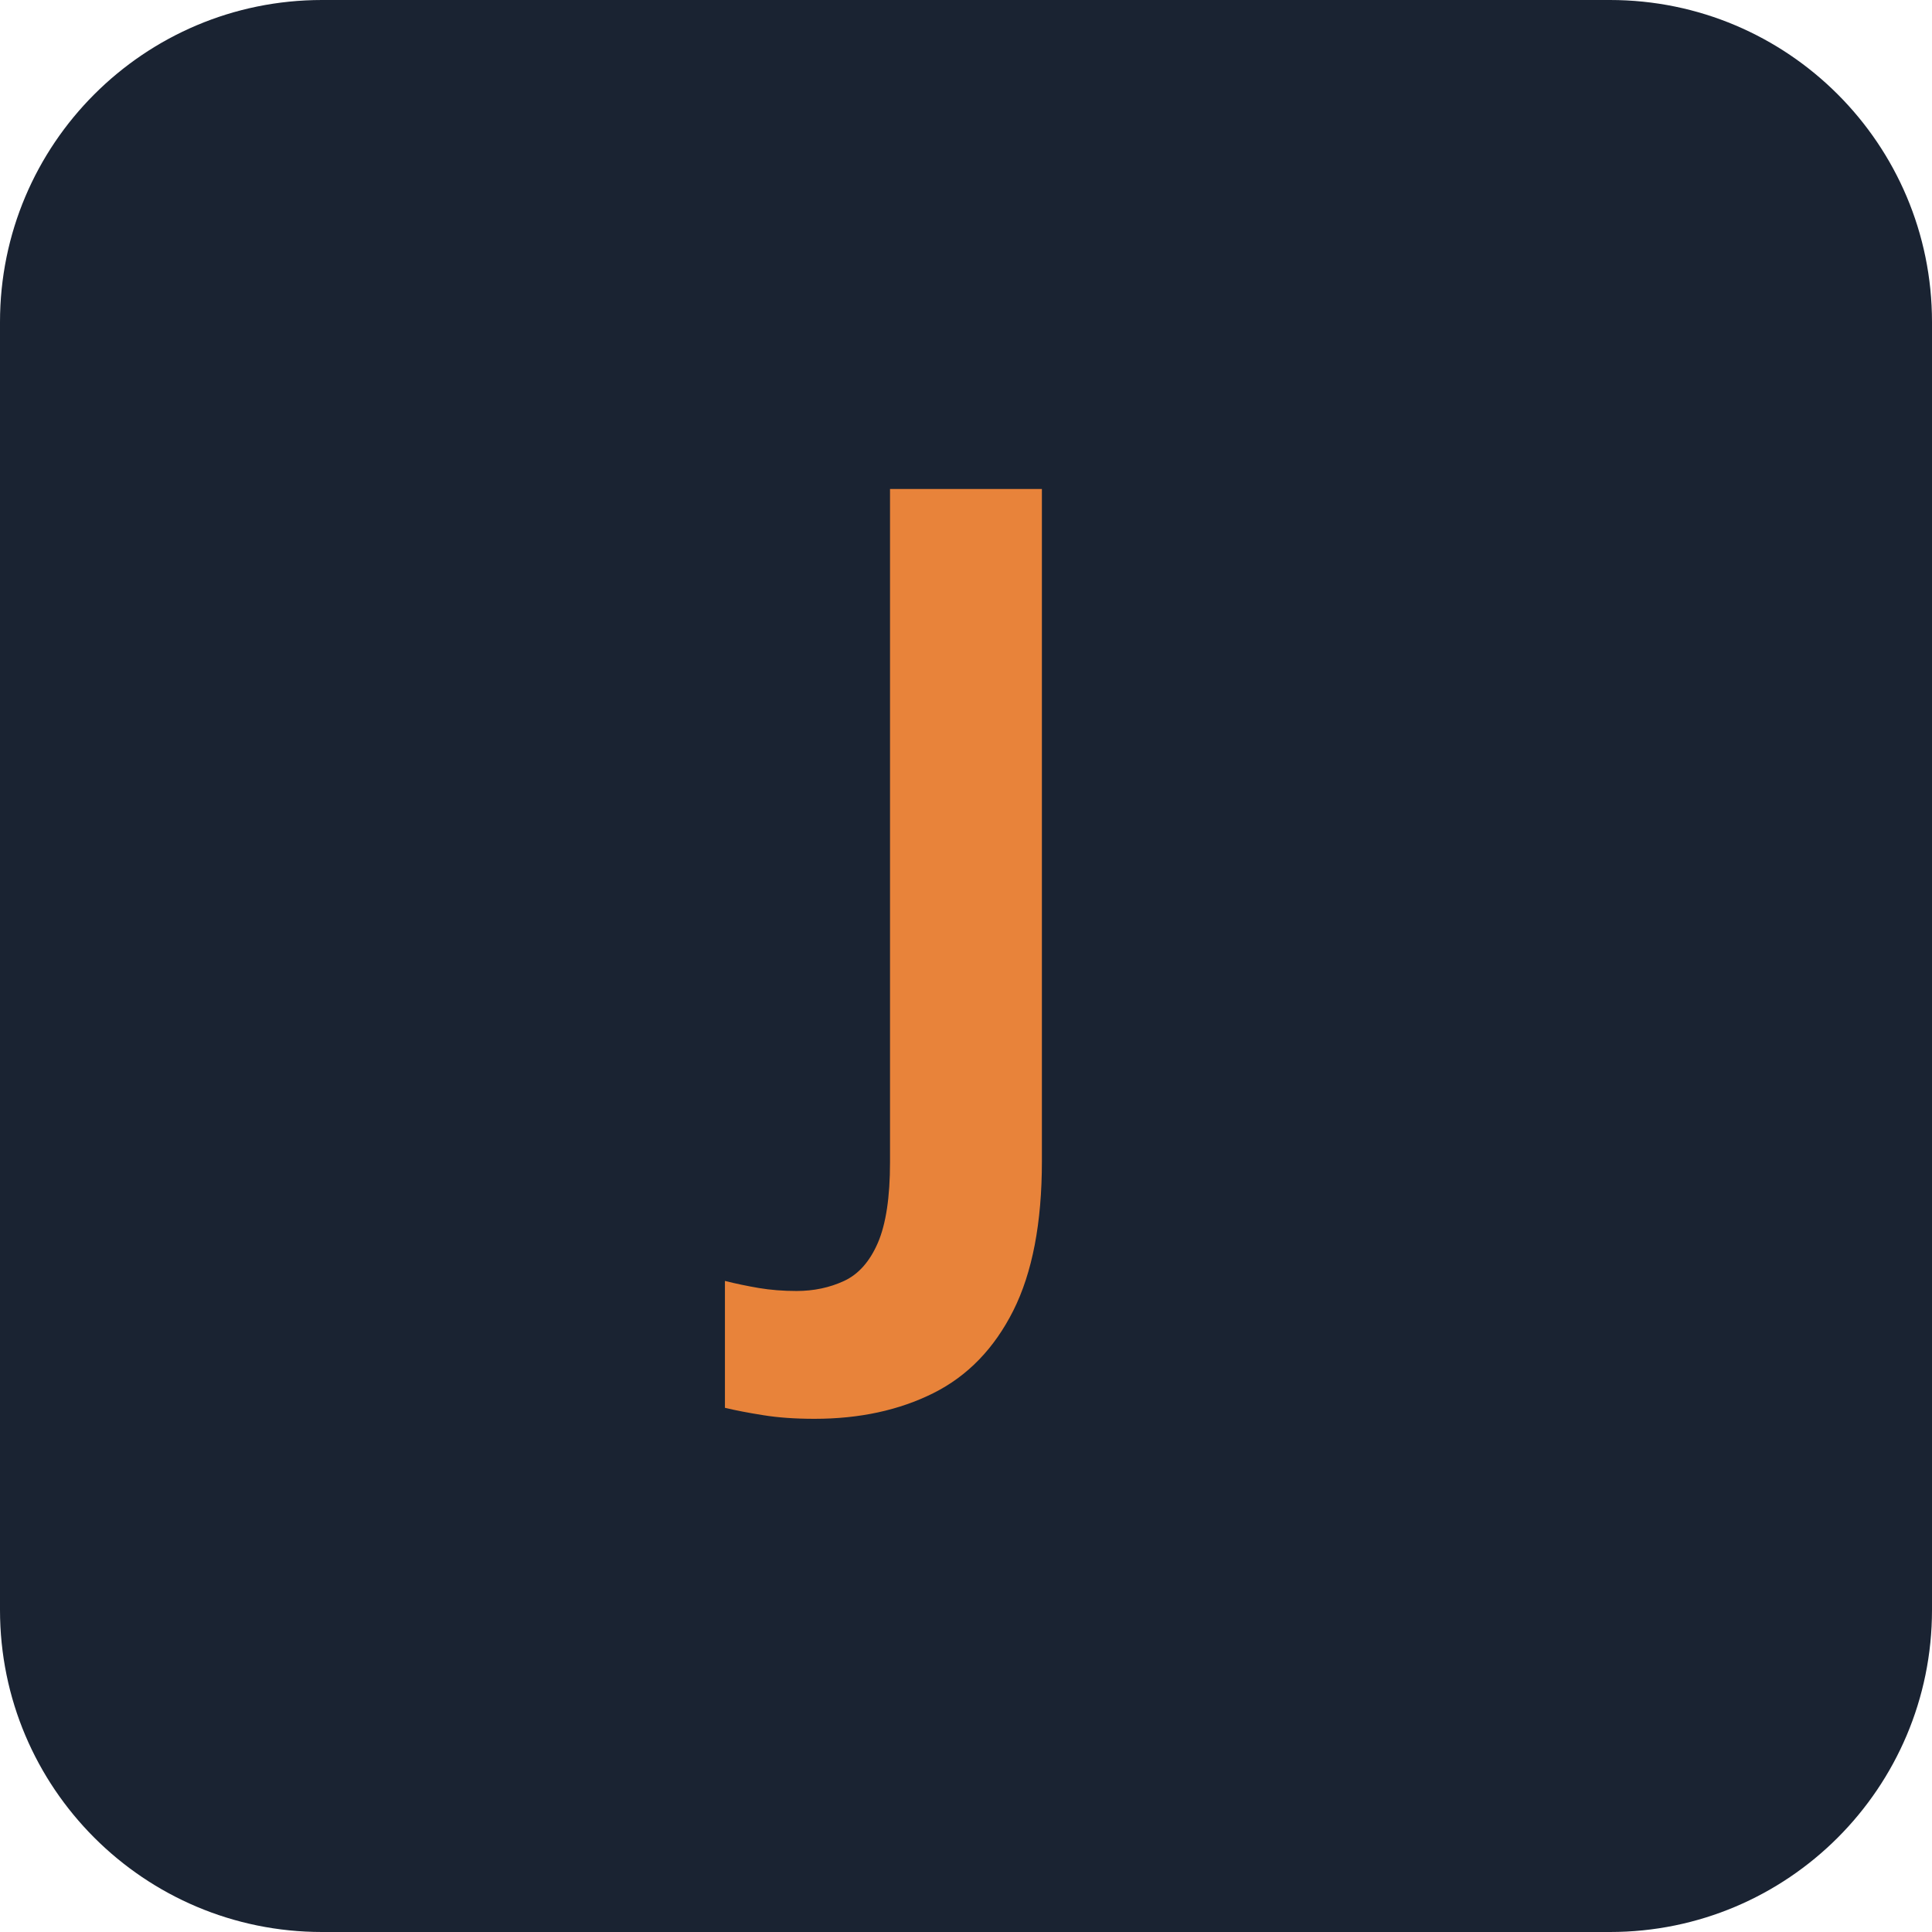
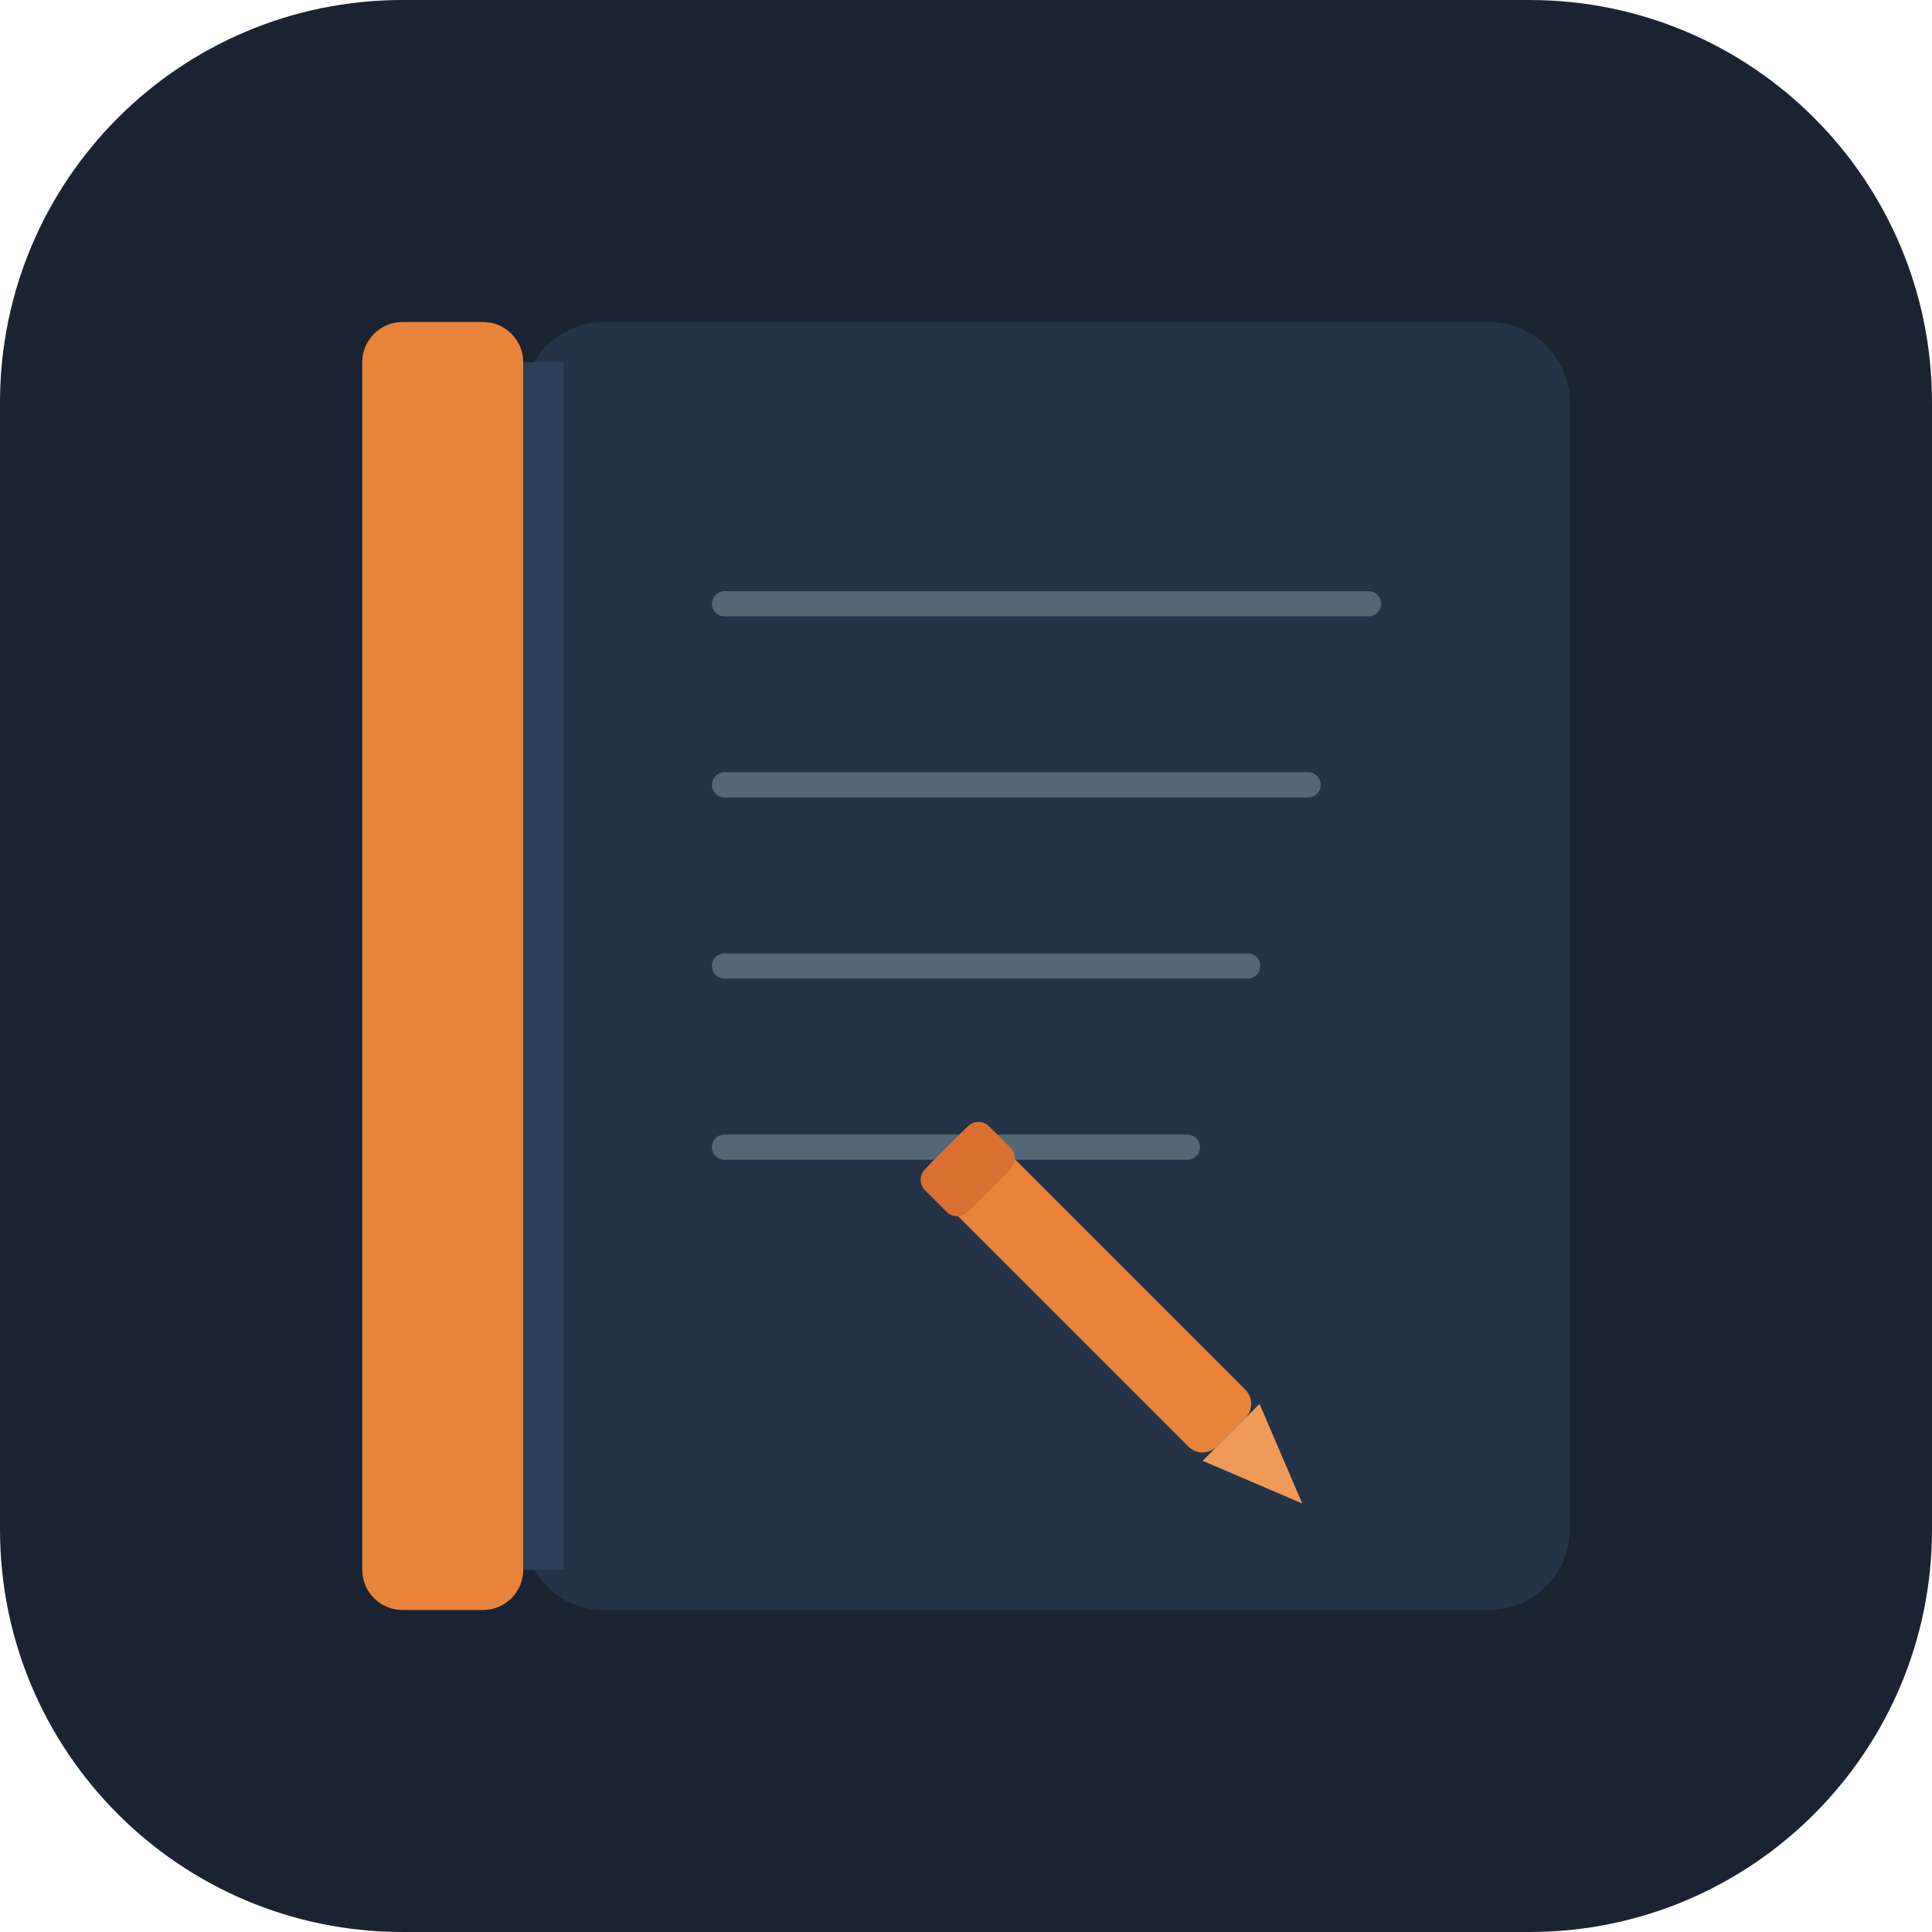
- <svg xmlns="http://www.w3.org/2000/svg" width="192" height="192" viewBox="0 0 192 192">
-   <rect width="192" height="192" rx="32" fill="#1a2332" />
-   <text x="96" y="120" font-family="sans-serif" font-size="100" font-weight="bold" fill="#e8833a" text-anchor="middle">J</text>
+ <svg xmlns="http://www.w3.org/2000/svg" viewBox="0 0 192 192">
+   <rect width="192" height="192" rx="40" fill="#1a2332" />
+   <rect x="36" y="32" width="16" height="128" rx="4" fill="#e8833a" />
+   <rect x="52" y="32" width="104" height="128" rx="8" fill="#243347" />
+   <rect x="52" y="36" width="4" height="120" fill="#2d4059" />
+   <line x1="72" y1="60" x2="136" y2="60" stroke="#556677" stroke-width="2.5" stroke-linecap="round" />
+   <line x1="72" y1="78" x2="130" y2="78" stroke="#556677" stroke-width="2.5" stroke-linecap="round" />
+   <line x1="72" y1="96" x2="124" y2="96" stroke="#556677" stroke-width="2.5" stroke-linecap="round" />
+   <line x1="72" y1="114" x2="118" y2="114" stroke="#556677" stroke-width="2.5" stroke-linecap="round" />
+   <g transform="translate(128, 148) rotate(-45)">
+     <rect x="-4" y="-48" width="8" height="40" rx="2" fill="#e8833a" />
+     <polygon points="-4,-8 4,-8 0,2" fill="#f09a5a" />
+     <rect x="-4.5" y="-48" width="9" height="6" rx="1.5" fill="#d97030" />
+   </g>
</svg>
